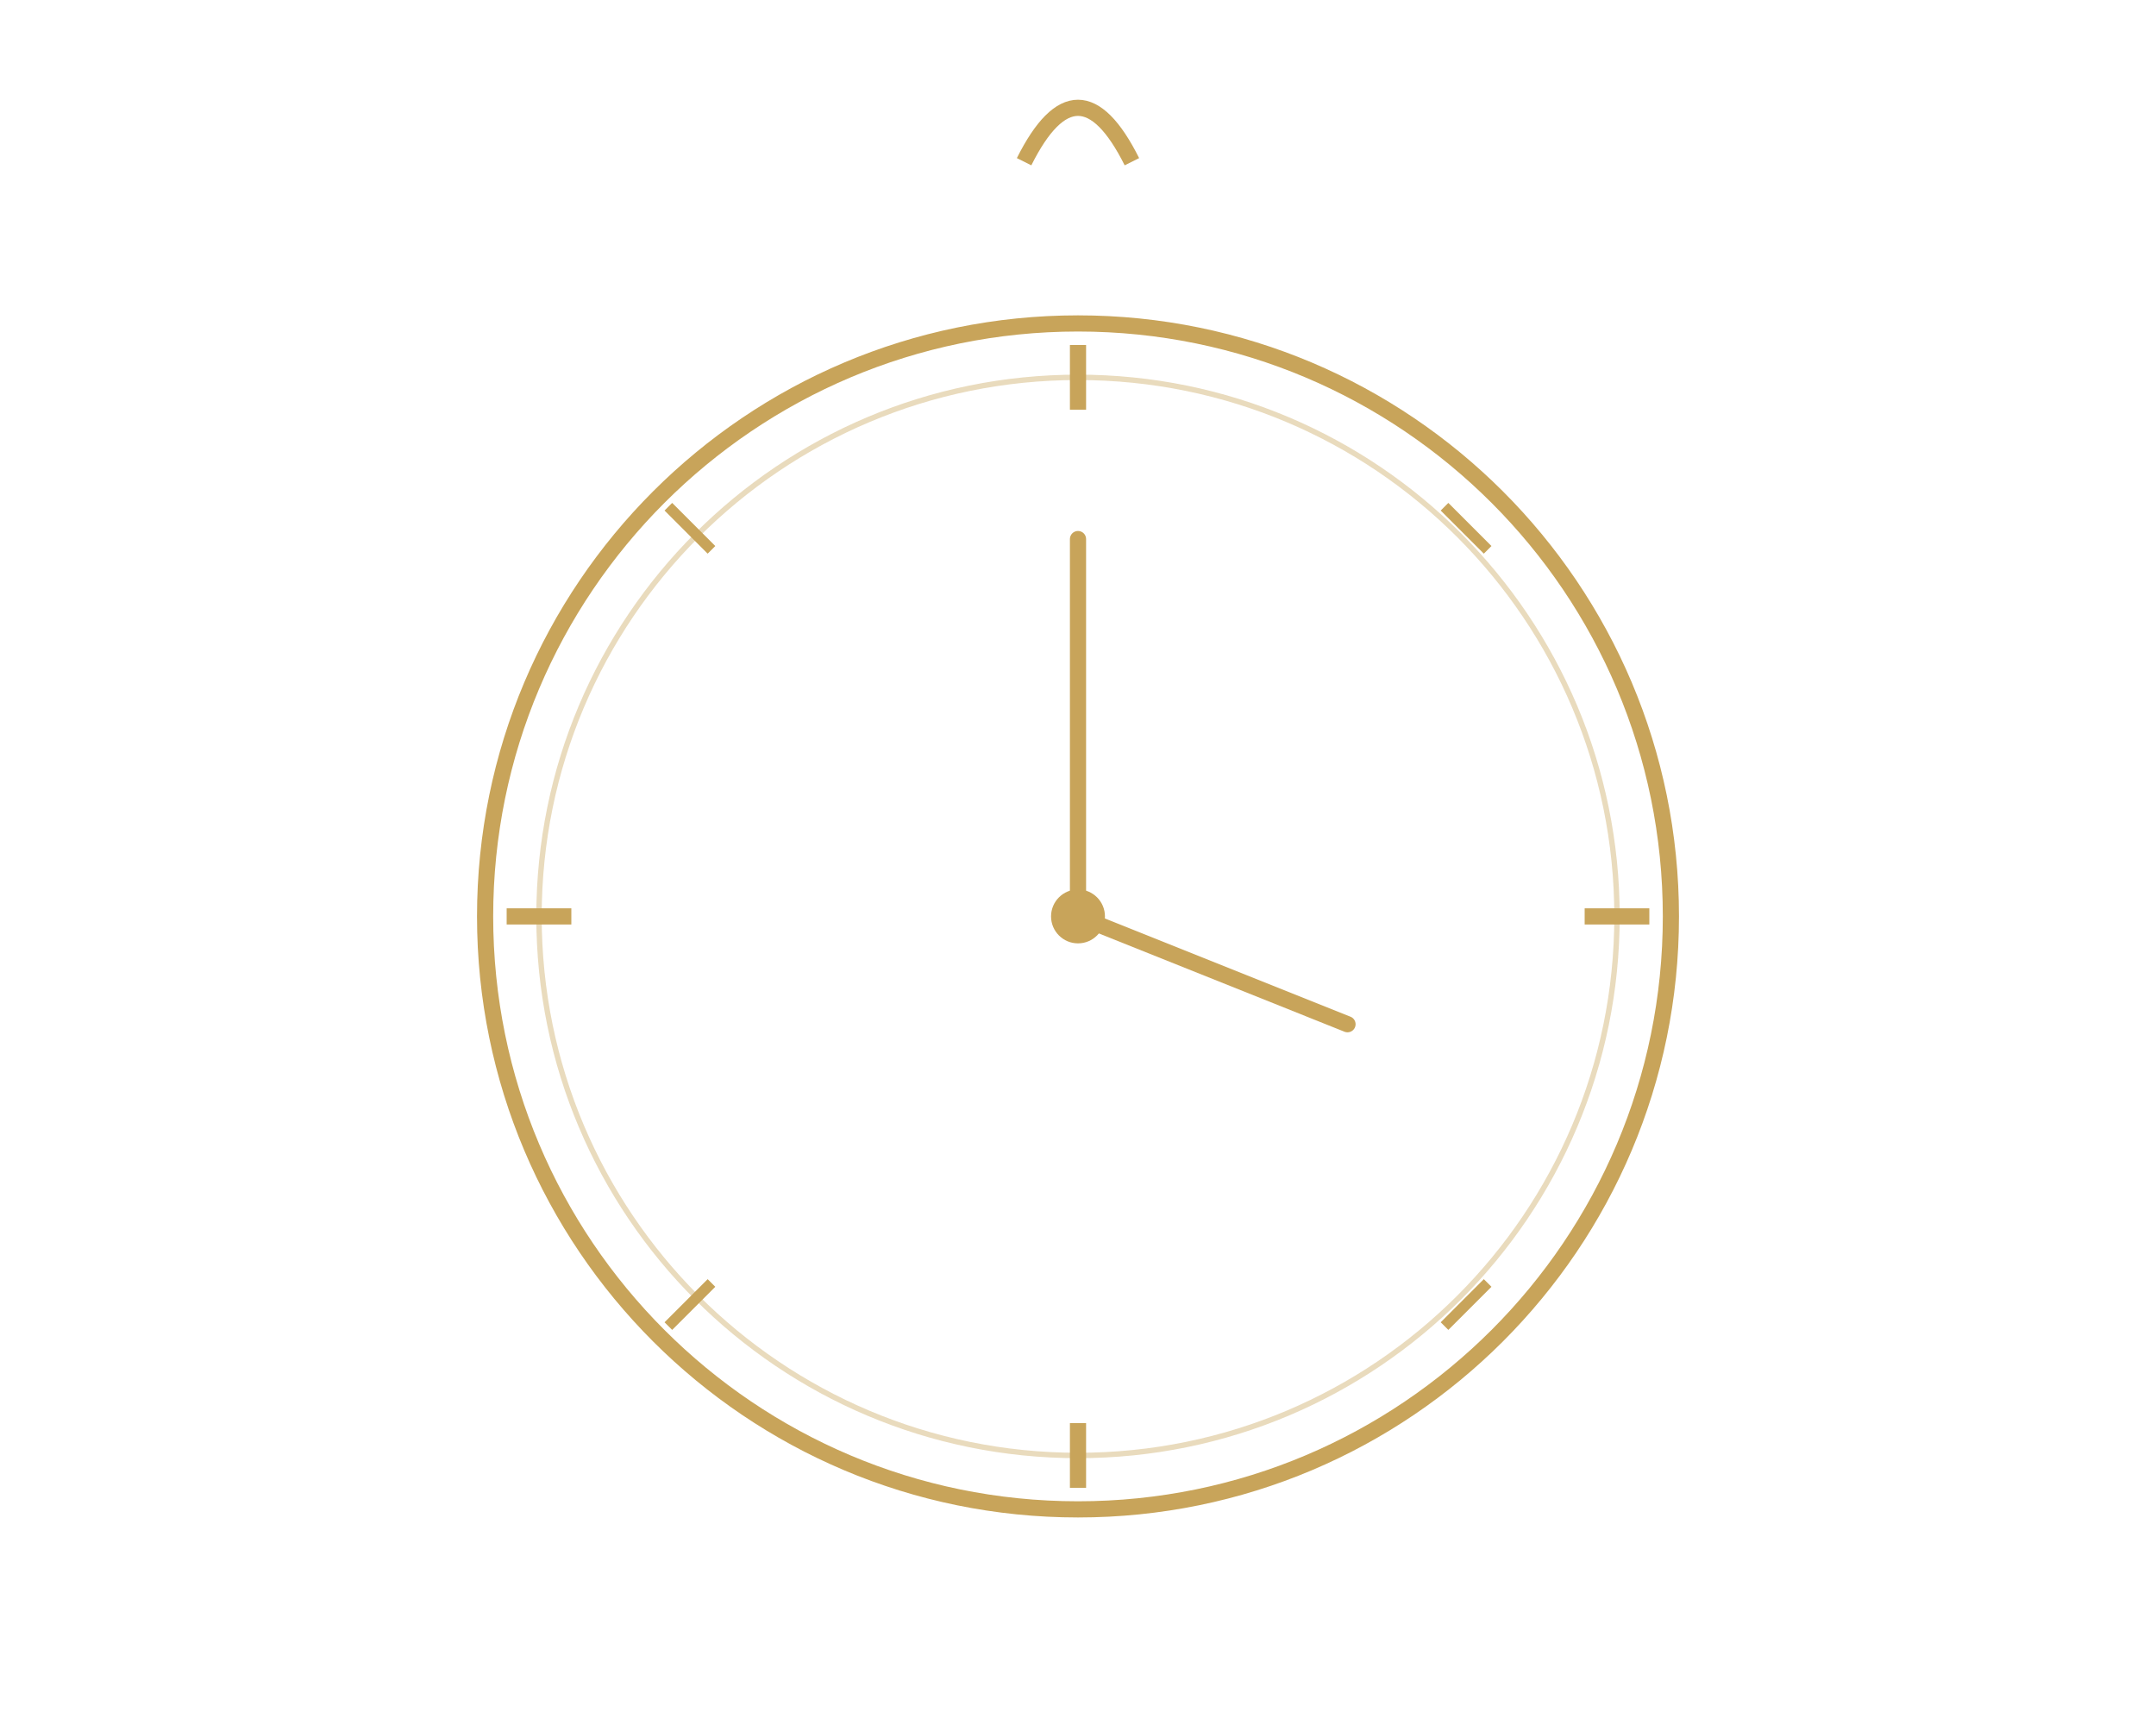
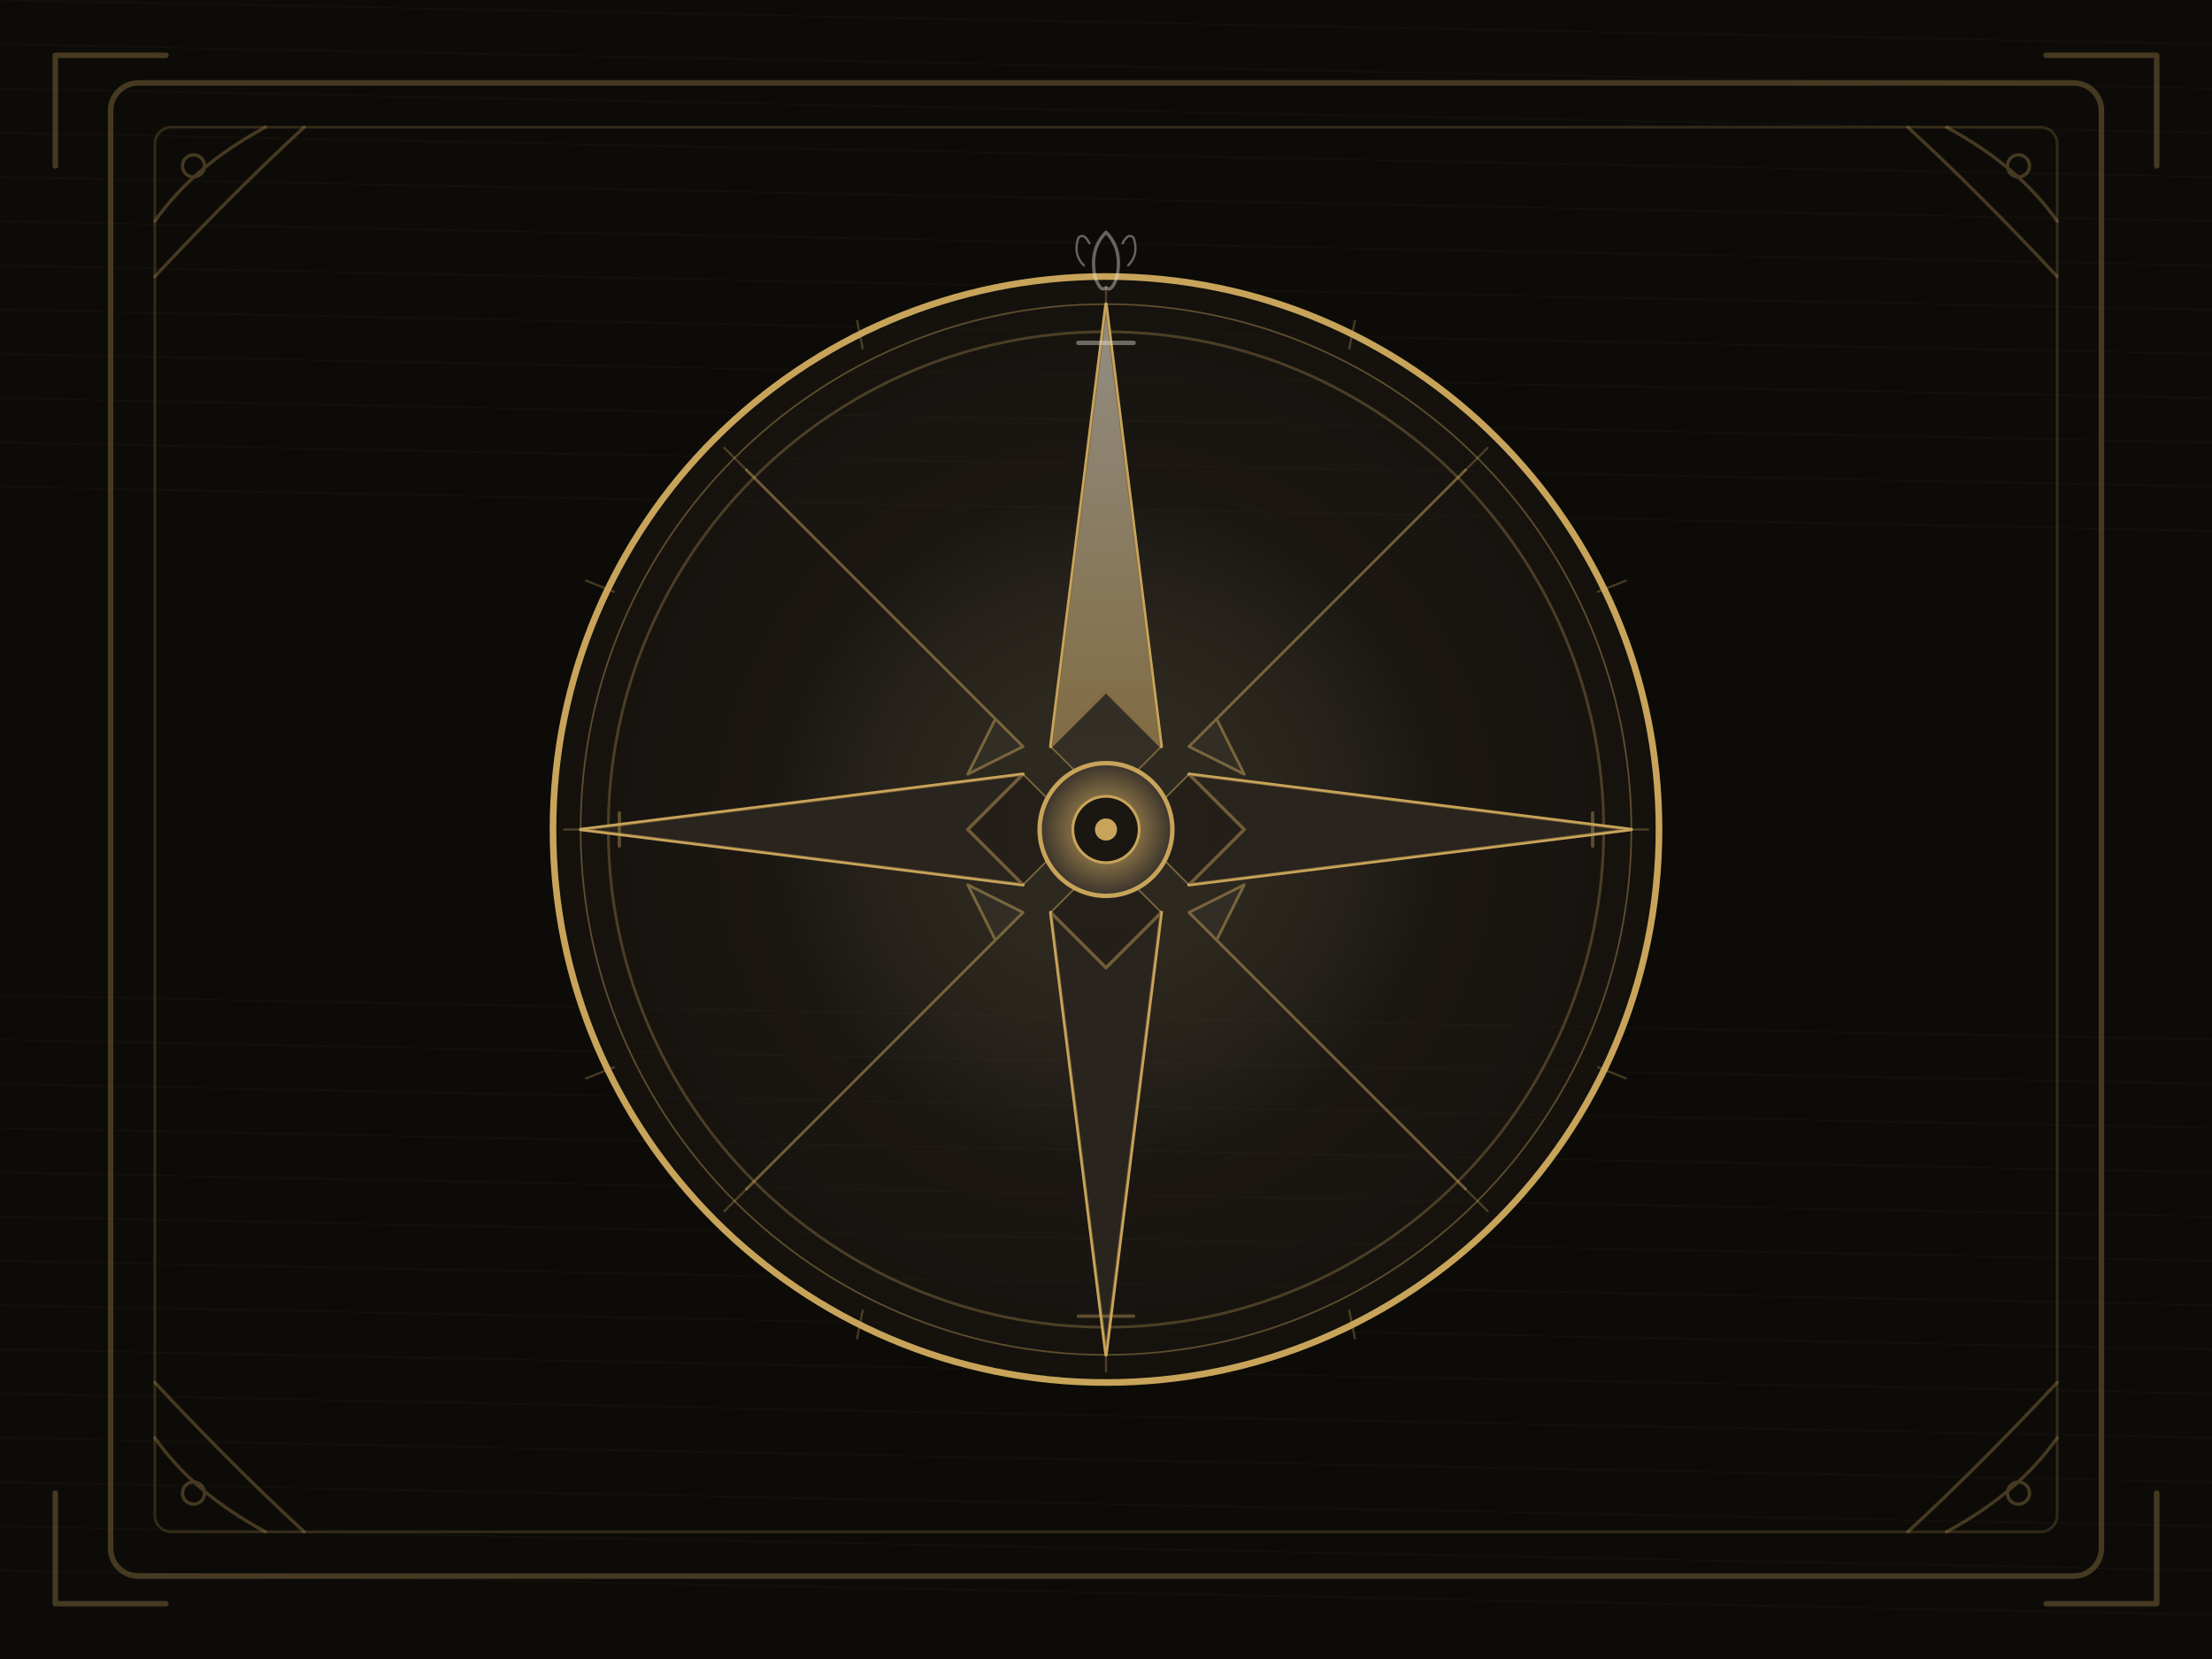
- <svg xmlns="http://www.w3.org/2000/svg" viewBox="0 0 200 160">
-   <circle cx="100" cy="85" r="55" stroke="#c8a45a" stroke-width="1.5" fill="none" />
-   <circle cx="100" cy="85" r="50" stroke="#c8a45a" stroke-width="0.5" fill="none" opacity="0.4" />
-   <line x1="100" y1="85" x2="100" y2="50" stroke="#c8a45a" stroke-width="1.5" stroke-linecap="round" />
-   <line x1="100" y1="85" x2="125" y2="95" stroke="#c8a45a" stroke-width="1.5" stroke-linecap="round" />
-   <circle cx="100" cy="85" r="2.5" fill="#c8a45a" />
-   <line x1="100" y1="32" x2="100" y2="38" stroke="#c8a45a" stroke-width="1.5" />
-   <line x1="100" y1="132" x2="100" y2="138" stroke="#c8a45a" stroke-width="1.5" />
-   <line x1="47" y1="85" x2="53" y2="85" stroke="#c8a45a" stroke-width="1.5" />
-   <line x1="147" y1="85" x2="153" y2="85" stroke="#c8a45a" stroke-width="1.5" />
-   <line x1="62" y1="47" x2="66" y2="51" stroke="#c8a45a" stroke-width="1" />
-   <line x1="134" y1="47" x2="138" y2="51" stroke="#c8a45a" stroke-width="1" />
-   <line x1="62" y1="123" x2="66" y2="119" stroke="#c8a45a" stroke-width="1" />
-   <line x1="134" y1="123" x2="138" y2="119" stroke="#c8a45a" stroke-width="1" />
-   <path d="M95 15 Q100 5 105 15" stroke="#c8a45a" stroke-width="1.5" fill="none" />
+ <svg xmlns="http://www.w3.org/2000/svg" viewBox="0 0 400 300" stroke-linecap="round" stroke-linejoin="round">
+   <defs>
+     <radialGradient id="compassGrad" cx="50%" cy="50%" r="50%">
+       <stop offset="0%" stop-color="#e8d5a3" stop-opacity="0.15" />
+       <stop offset="60%" stop-color="#3a332b" stop-opacity="0.3" />
+       <stop offset="100%" stop-color="#1a1612" stop-opacity="0.5" />
+     </radialGradient>
+     <radialGradient id="roseGrad" cx="50%" cy="50%" r="50%">
+       <stop offset="0%" stop-color="#c8a45a" />
+       <stop offset="100%" stop-color="#3a332b" />
+     </radialGradient>
+     <linearGradient id="needleGrad" x1="0%" y1="0%" x2="0%" y2="100%">
+       <stop offset="0%" stop-color="#ede8dd" />
+       <stop offset="100%" stop-color="#c8a45a" />
+     </linearGradient>
+   </defs>
+   <rect width="400" height="300" fill="#0d0b08" />
+   <g stroke="#c8a45a" stroke-width="0.2" opacity="0.04">
+     <line x1="0" y1="0" x2="400" y2="8" />
+     <line x1="0" y1="8" x2="400" y2="16" />
+     <line x1="0" y1="16" x2="400" y2="24" />
+     <line x1="0" y1="24" x2="400" y2="32" />
+     <line x1="0" y1="32" x2="400" y2="40" />
+     <line x1="0" y1="40" x2="400" y2="48" />
+     <line x1="0" y1="48" x2="400" y2="56" />
+     <line x1="0" y1="56" x2="400" y2="64" />
+     <line x1="0" y1="64" x2="400" y2="72" />
+     <line x1="0" y1="72" x2="400" y2="80" />
+     <line x1="0" y1="80" x2="400" y2="88" />
+     <line x1="0" y1="88" x2="400" y2="96" />
+     <line x1="0" y1="180" x2="400" y2="188" />
+     <line x1="0" y1="188" x2="400" y2="196" />
+     <line x1="0" y1="196" x2="400" y2="204" />
+     <line x1="0" y1="204" x2="400" y2="212" />
+     <line x1="0" y1="212" x2="400" y2="220" />
+     <line x1="0" y1="220" x2="400" y2="228" />
+     <line x1="0" y1="228" x2="400" y2="236" />
+     <line x1="0" y1="236" x2="400" y2="244" />
+     <line x1="0" y1="244" x2="400" y2="252" />
+     <line x1="0" y1="252" x2="400" y2="260" />
+     <line x1="0" y1="260" x2="400" y2="268" />
+     <line x1="0" y1="268" x2="400" y2="276" />
+     <line x1="0" y1="276" x2="400" y2="284" />
+     <line x1="0" y1="284" x2="400" y2="292" />
+   </g>
+   <rect x="20" y="15" width="360" height="270" rx="5" fill="none" stroke="#c8a45a" stroke-width="1" opacity="0.3" />
+   <rect x="28" y="23" width="344" height="254" rx="3" fill="none" stroke="#c8a45a" stroke-width="0.5" opacity="0.2" />
+   <g stroke="#c8a45a" stroke-width="0.6" fill="none" opacity="0.3">
+     <path d="M28,40 Q35,30 48,23" />
+     <path d="M28,50 Q42,35 55,23" />
+     <circle cx="35" cy="30" r="2" />
+     <path d="M372,40 Q365,30 352,23" />
+     <path d="M372,50 Q358,35 345,23" />
+     <circle cx="365" cy="30" r="2" />
+     <path d="M28,260 Q35,270 48,277" />
+     <path d="M28,250 Q42,265 55,277" />
+     <circle cx="35" cy="270" r="2" />
+     <path d="M372,260 Q365,270 352,277" />
+     <path d="M372,250 Q358,265 345,277" />
+     <circle cx="365" cy="270" r="2" />
+   </g>
+   <circle cx="200" cy="150" r="100" fill="url(#compassGrad)" stroke="#c8a45a" stroke-width="1.2" />
+   <circle cx="200" cy="150" r="95" fill="none" stroke="#c8a45a" stroke-width="0.3" opacity="0.4" />
+   <circle cx="200" cy="150" r="90" fill="none" stroke="#c8a45a" stroke-width="0.5" opacity="0.3" />
+   <g stroke="#c8a45a" stroke-width="0.4" opacity="0.3">
+     <line x1="200" y1="52" x2="200" y2="58" />
+     <line x1="200" y1="242" x2="200" y2="248" />
+     <line x1="102" y1="150" x2="108" y2="150" />
+     <line x1="292" y1="150" x2="298" y2="150" />
+     <line x1="131" y1="81" x2="135" y2="85" />
+     <line x1="269" y1="81" x2="265" y2="85" />
+     <line x1="131" y1="219" x2="135" y2="215" />
+     <line x1="269" y1="219" x2="265" y2="215" />
+     <line x1="155" y1="58" x2="156" y2="63" />
+     <line x1="245" y1="58" x2="244" y2="63" />
+     <line x1="155" y1="242" x2="156" y2="237" />
+     <line x1="245" y1="242" x2="244" y2="237" />
+     <line x1="106" y1="105" x2="111" y2="107" />
+     <line x1="294" y1="105" x2="289" y2="107" />
+     <line x1="106" y1="195" x2="111" y2="193" />
+     <line x1="294" y1="195" x2="289" y2="193" />
+   </g>
+   <polygon points="200,55 190,135 200,125 210,135" fill="url(#needleGrad)" stroke="#c8a45a" stroke-width="0.6" />
+   <polygon points="200,55 190,135 200,145 210,135" fill="#3a332b" stroke="#c8a45a" stroke-width="0.3" opacity="0.5" />
+   <polygon points="200,245 190,165 200,175 210,165" fill="#3a332b" stroke="#c8a45a" stroke-width="0.6" />
+   <polygon points="200,245 190,165 200,155 210,165" fill="#1a1612" stroke="#c8a45a" stroke-width="0.3" opacity="0.5" />
+   <polygon points="295,150 215,140 225,150 215,160" fill="#3a332b" stroke="#c8a45a" stroke-width="0.6" />
+   <polygon points="295,150 215,140 205,150 215,160" fill="#1a1612" stroke="#c8a45a" stroke-width="0.3" opacity="0.5" />
+   <polygon points="105,150 185,140 175,150 185,160" fill="#3a332b" stroke="#c8a45a" stroke-width="0.6" />
+   <polygon points="105,150 185,140 195,150 185,160" fill="#1a1612" stroke="#c8a45a" stroke-width="0.3" opacity="0.5" />
+   <g stroke="#c8a45a" stroke-width="0.5" opacity="0.5">
+     <polygon points="265,85 215,135 225,140 220,130" fill="#3a332b" />
+     <polygon points="135,85 185,135 175,140 180,130" fill="#3a332b" />
+     <polygon points="265,215 215,165 225,160 220,170" fill="#3a332b" />
+     <polygon points="135,215 185,165 175,160 180,170" fill="#3a332b" />
+   </g>
+   <circle cx="200" cy="150" r="12" fill="url(#roseGrad)" stroke="#c8a45a" stroke-width="0.8" />
+   <circle cx="200" cy="150" r="6" fill="#1a1612" stroke="#c8a45a" stroke-width="0.5" />
+   <circle cx="200" cy="150" r="2" fill="#c8a45a" />
+   <g opacity="0.4">
+     <line x1="195" y1="62" x2="205" y2="62" stroke="#ede8dd" stroke-width="0.8" />
+     <line x1="195" y1="238" x2="205" y2="238" stroke="#c8a45a" stroke-width="0.6" />
+     <line x1="288" y1="147" x2="288" y2="153" stroke="#c8a45a" stroke-width="0.6" />
+     <line x1="112" y1="147" x2="112" y2="153" stroke="#c8a45a" stroke-width="0.6" />
+   </g>
+   <g transform="translate(200,50)" stroke="#ede8dd" fill="none" stroke-width="0.6" opacity="0.4">
+     <path d="M0,-8 Q-3,-5 -2,0 Q-1,3 0,2 Q1,3 2,0 Q3,-5 0,-8" />
+     <path d="M-4,-2 Q-6,-4 -5,-7 Q-4,-8 -3,-6" stroke-width="0.4" />
+     <path d="M4,-2 Q6,-4 5,-7 Q4,-8 3,-6" stroke-width="0.4" />
+   </g>
+   <path d="M10,10 L30,10 M10,10 L10,30" stroke="#c8a45a" stroke-width="1" opacity="0.3" />
+   <path d="M390,10 L370,10 M390,10 L390,30" stroke="#c8a45a" stroke-width="1" opacity="0.3" />
+   <path d="M10,290 L30,290 M10,290 L10,270" stroke="#c8a45a" stroke-width="1" opacity="0.3" />
+   <path d="M390,290 L370,290 M390,290 L390,270" stroke="#c8a45a" stroke-width="1" opacity="0.3" />
</svg>
